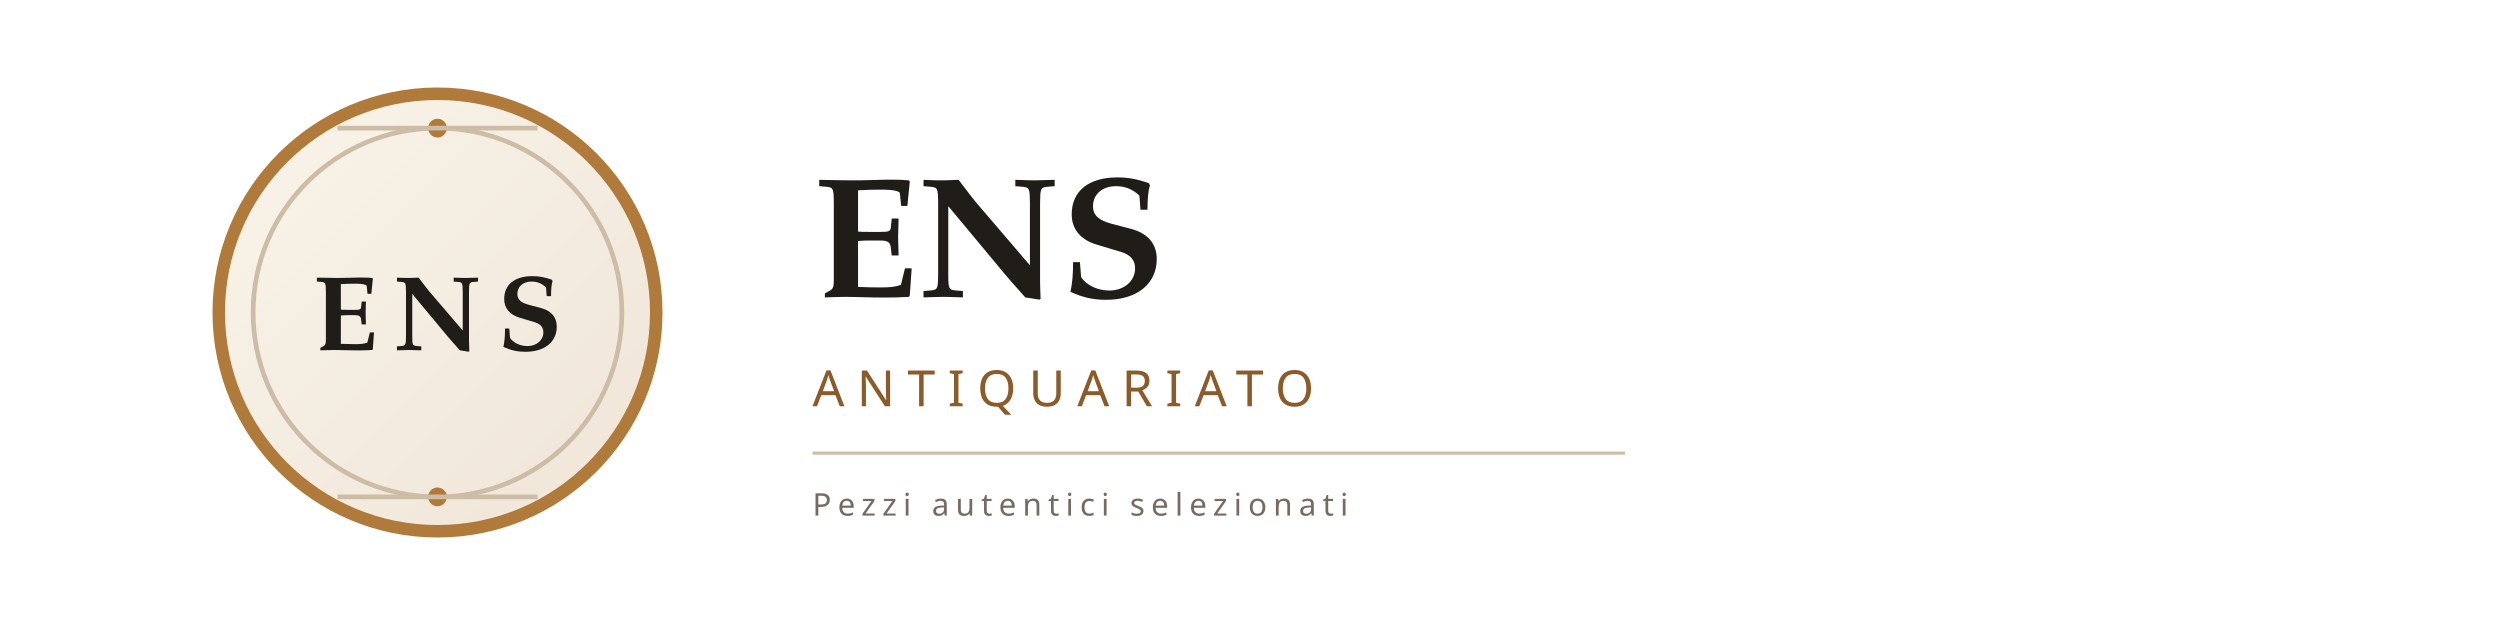
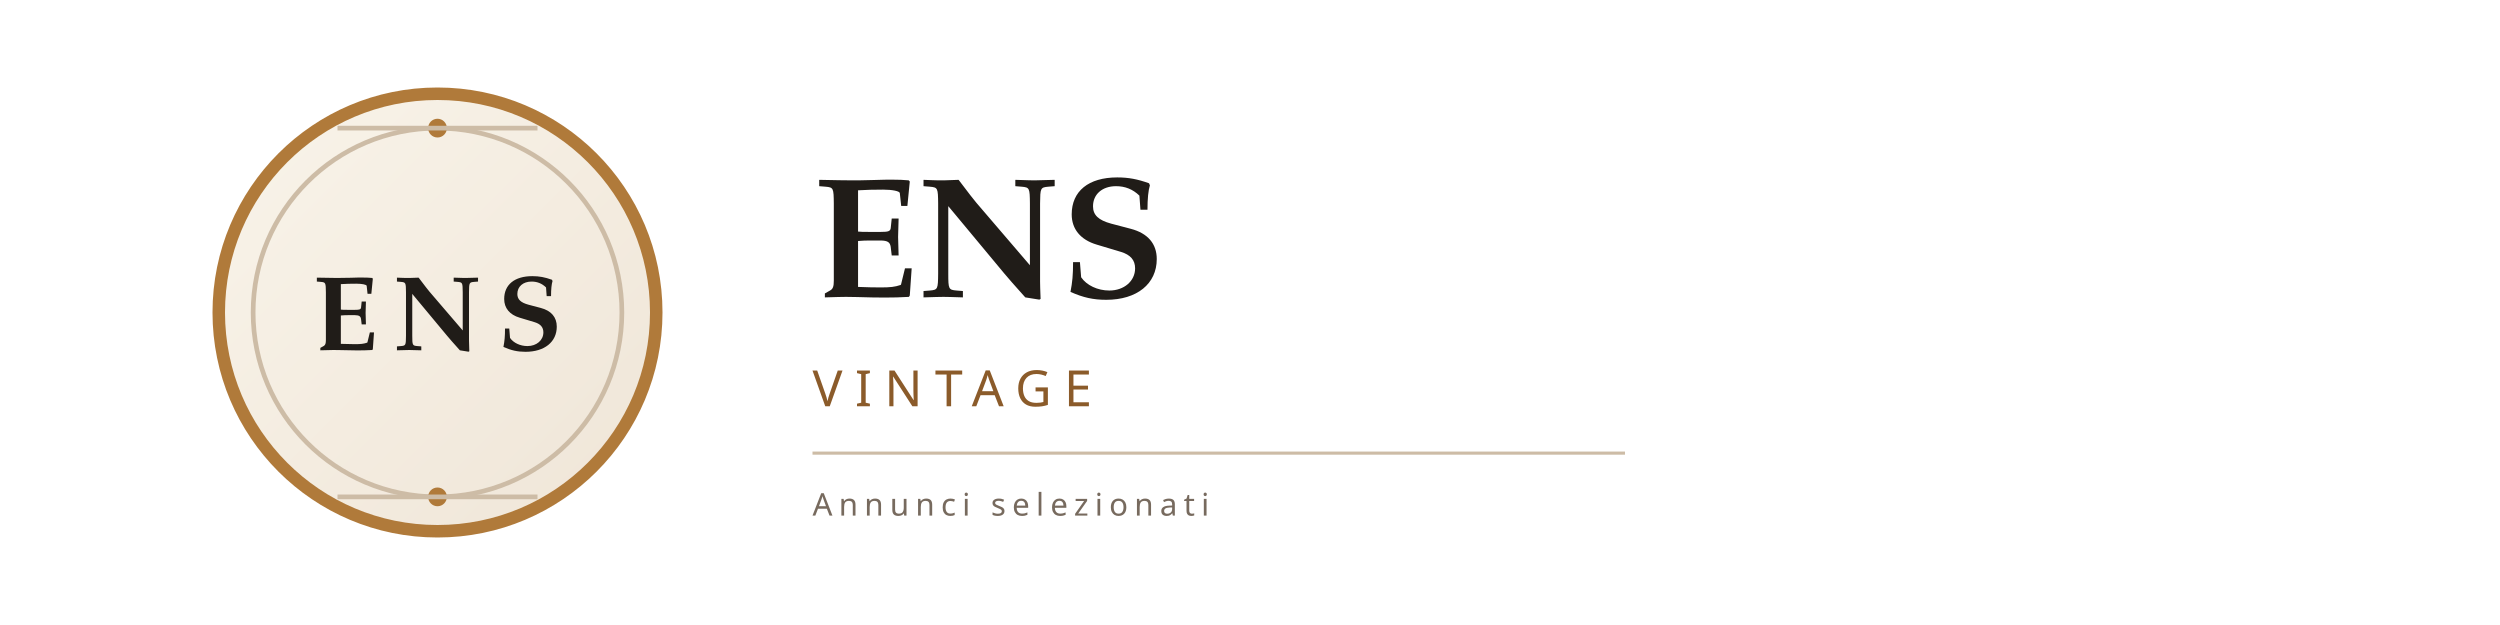
<svg xmlns="http://www.w3.org/2000/svg" width="1600" height="400" viewBox="0 0 1600 400">
  <defs>
    <linearGradient id="seal" x1="0" x2="1" y1="0" y2="1">
      <stop offset="0%" stop-color="#f9f4ea" />
      <stop offset="100%" stop-color="#efe5d7" />
    </linearGradient>
  </defs>
  <rect width="1600" height="400" fill="none" />
  <g transform="translate(120,40)">
    <circle cx="160" cy="160" r="140" fill="url(#seal)" stroke="#b07a3a" stroke-width="8" />
    <circle cx="160" cy="160" r="118" fill="none" stroke="#cdbca6" stroke-width="3" />
    <circle cx="160" cy="42" r="6" fill="#b07a3a" />
    <circle cx="160" cy="278" r="6" fill="#b07a3a" />
    <line x1="96" y1="42" x2="224" y2="42" stroke="#cdbca6" stroke-width="3" />
    <line x1="96" y1="278" x2="224" y2="278" stroke="#cdbca6" stroke-width="3" />
    <text x="160" y="184" text-anchor="middle" font-family="Iowan Old Style, Palatino Linotype, serif" font-size="68" font-weight="700" letter-spacing="10" fill="#201c18">ENS</text>
  </g>
  <g transform="translate(520,120)">
    <text x="0" y="70" font-family="Iowan Old Style, Palatino Linotype, serif" font-size="110" font-weight="700" fill="#201c18">ENS</text>
-     <text x="0" y="140" font-family="Avenir Next, Gill Sans, Trebuchet MS, sans-serif" font-size="32" letter-spacing="8" fill="#8b5b2a">ANTIQUARIATO</text>
+     <text x="0" y="140" font-family="Avenir Next, Gill Sans, Trebuchet MS, sans-serif" font-size="32" letter-spacing="8" fill="#8b5b2a">VINTAGE</text>
    <line x1="0" y1="170" x2="520" y2="170" stroke="#cdbca6" stroke-width="2" />
-     <text x="0" y="210" font-family="Avenir Next, Gill Sans, Trebuchet MS, sans-serif" font-size="20" letter-spacing="4" fill="#776a5e">Pezzi autentici selezionati</text>
+     <text x="0" y="210" font-family="Avenir Next, Gill Sans, Trebuchet MS, sans-serif" font-size="20" letter-spacing="4" fill="#776a5e">Annunci selezionati</text>
  </g>
</svg>
